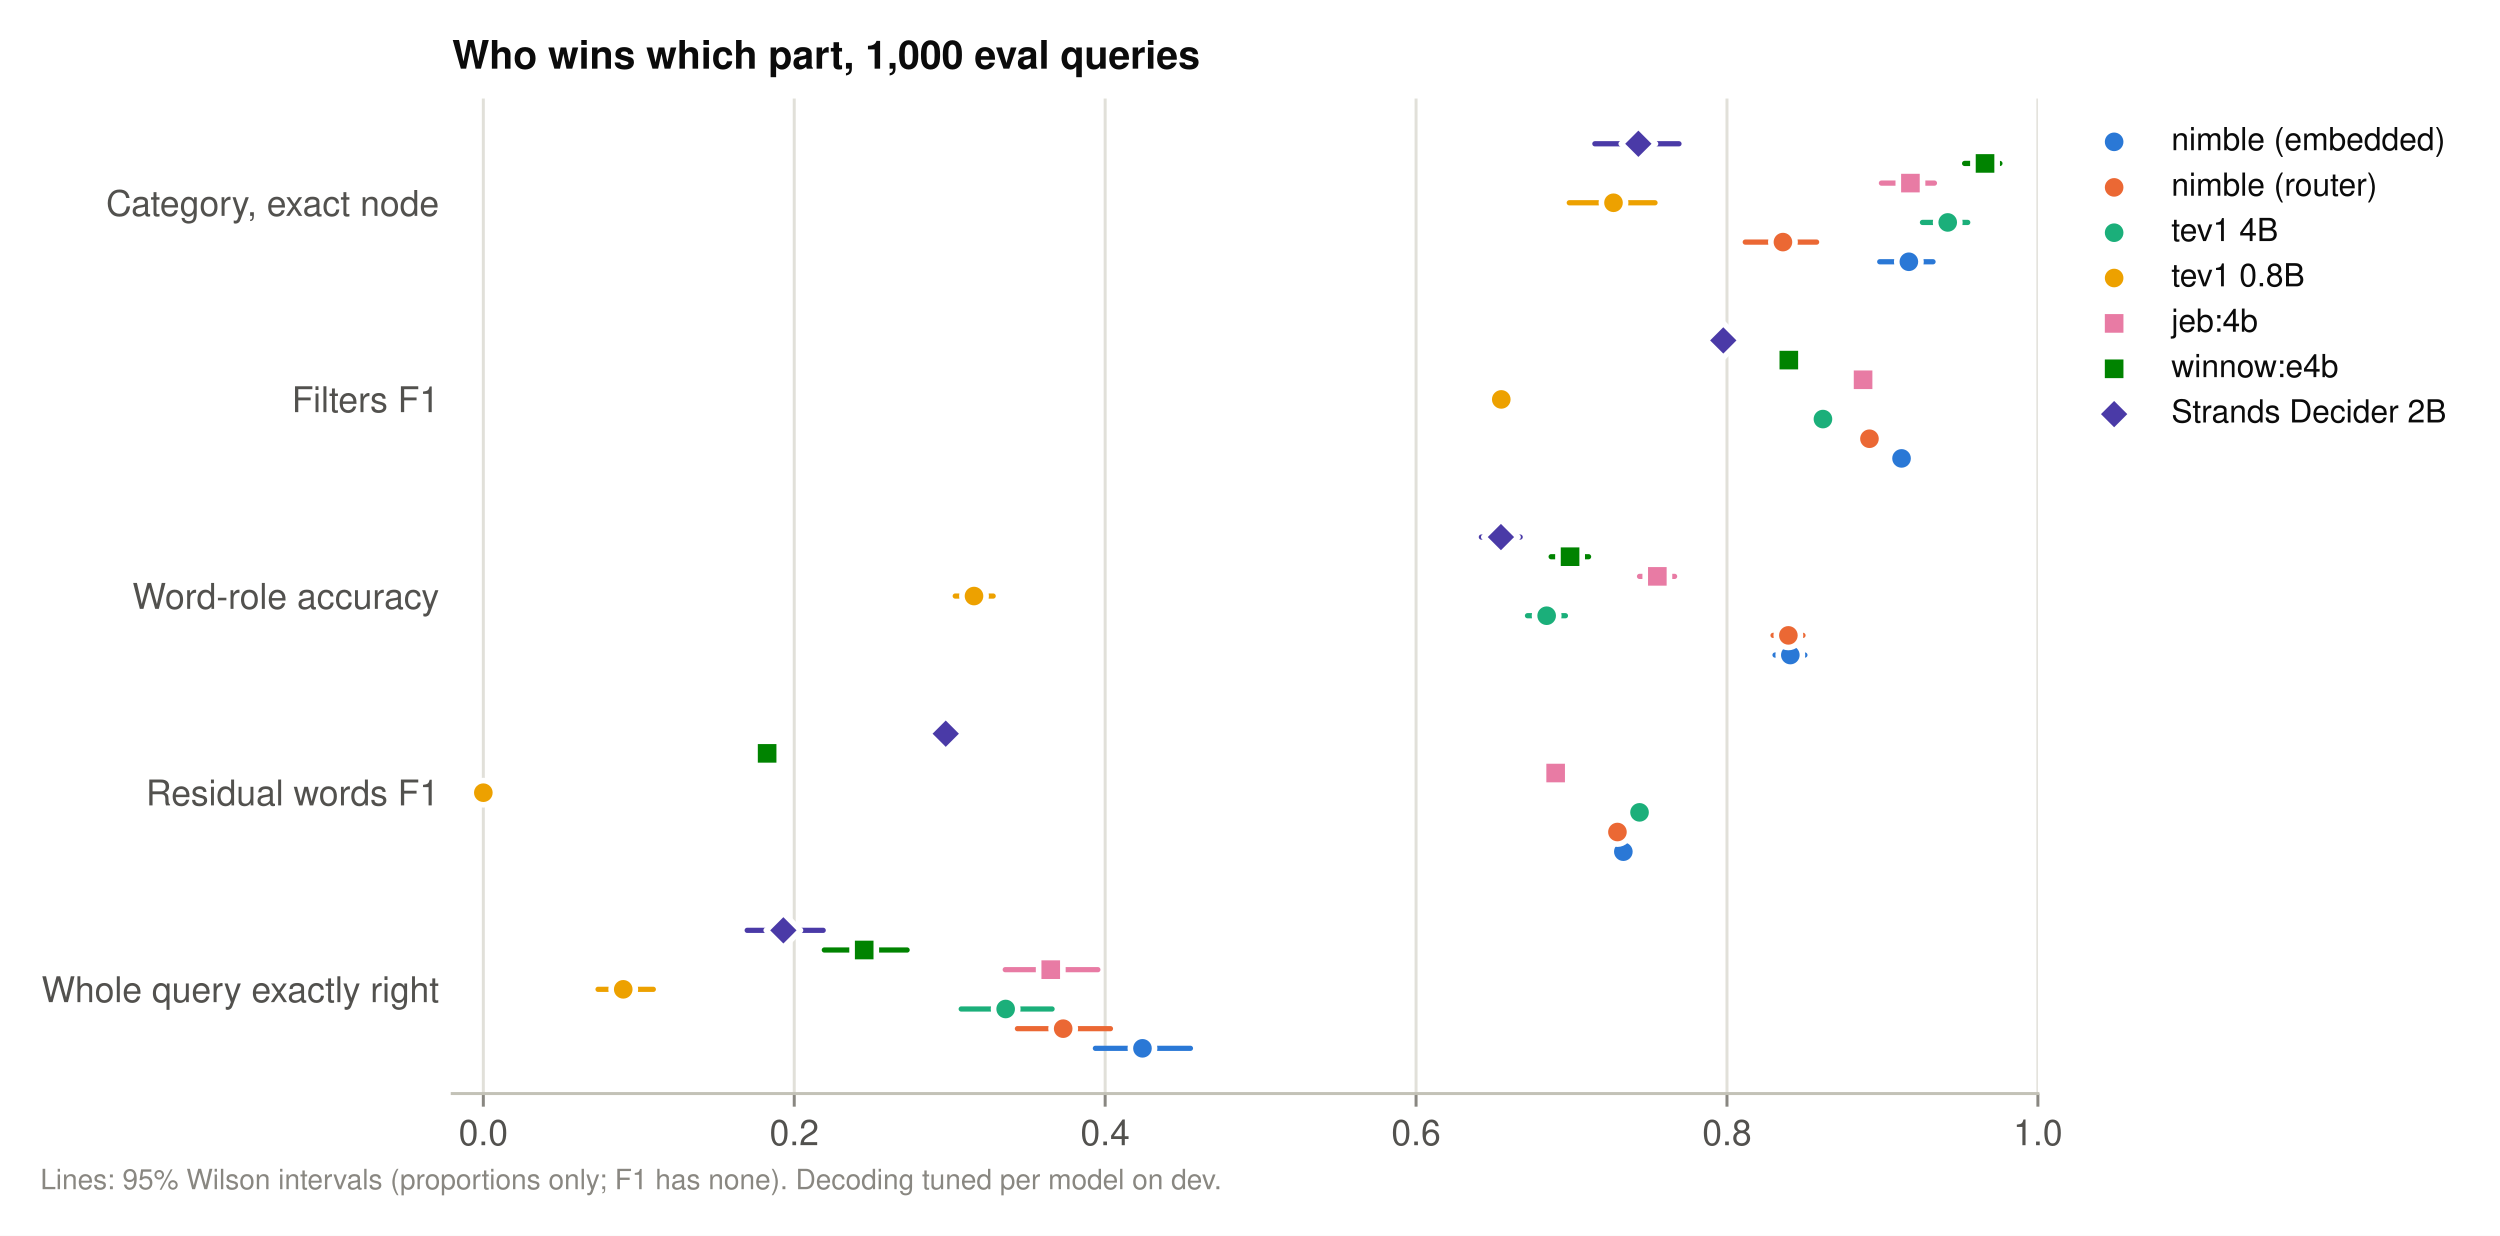
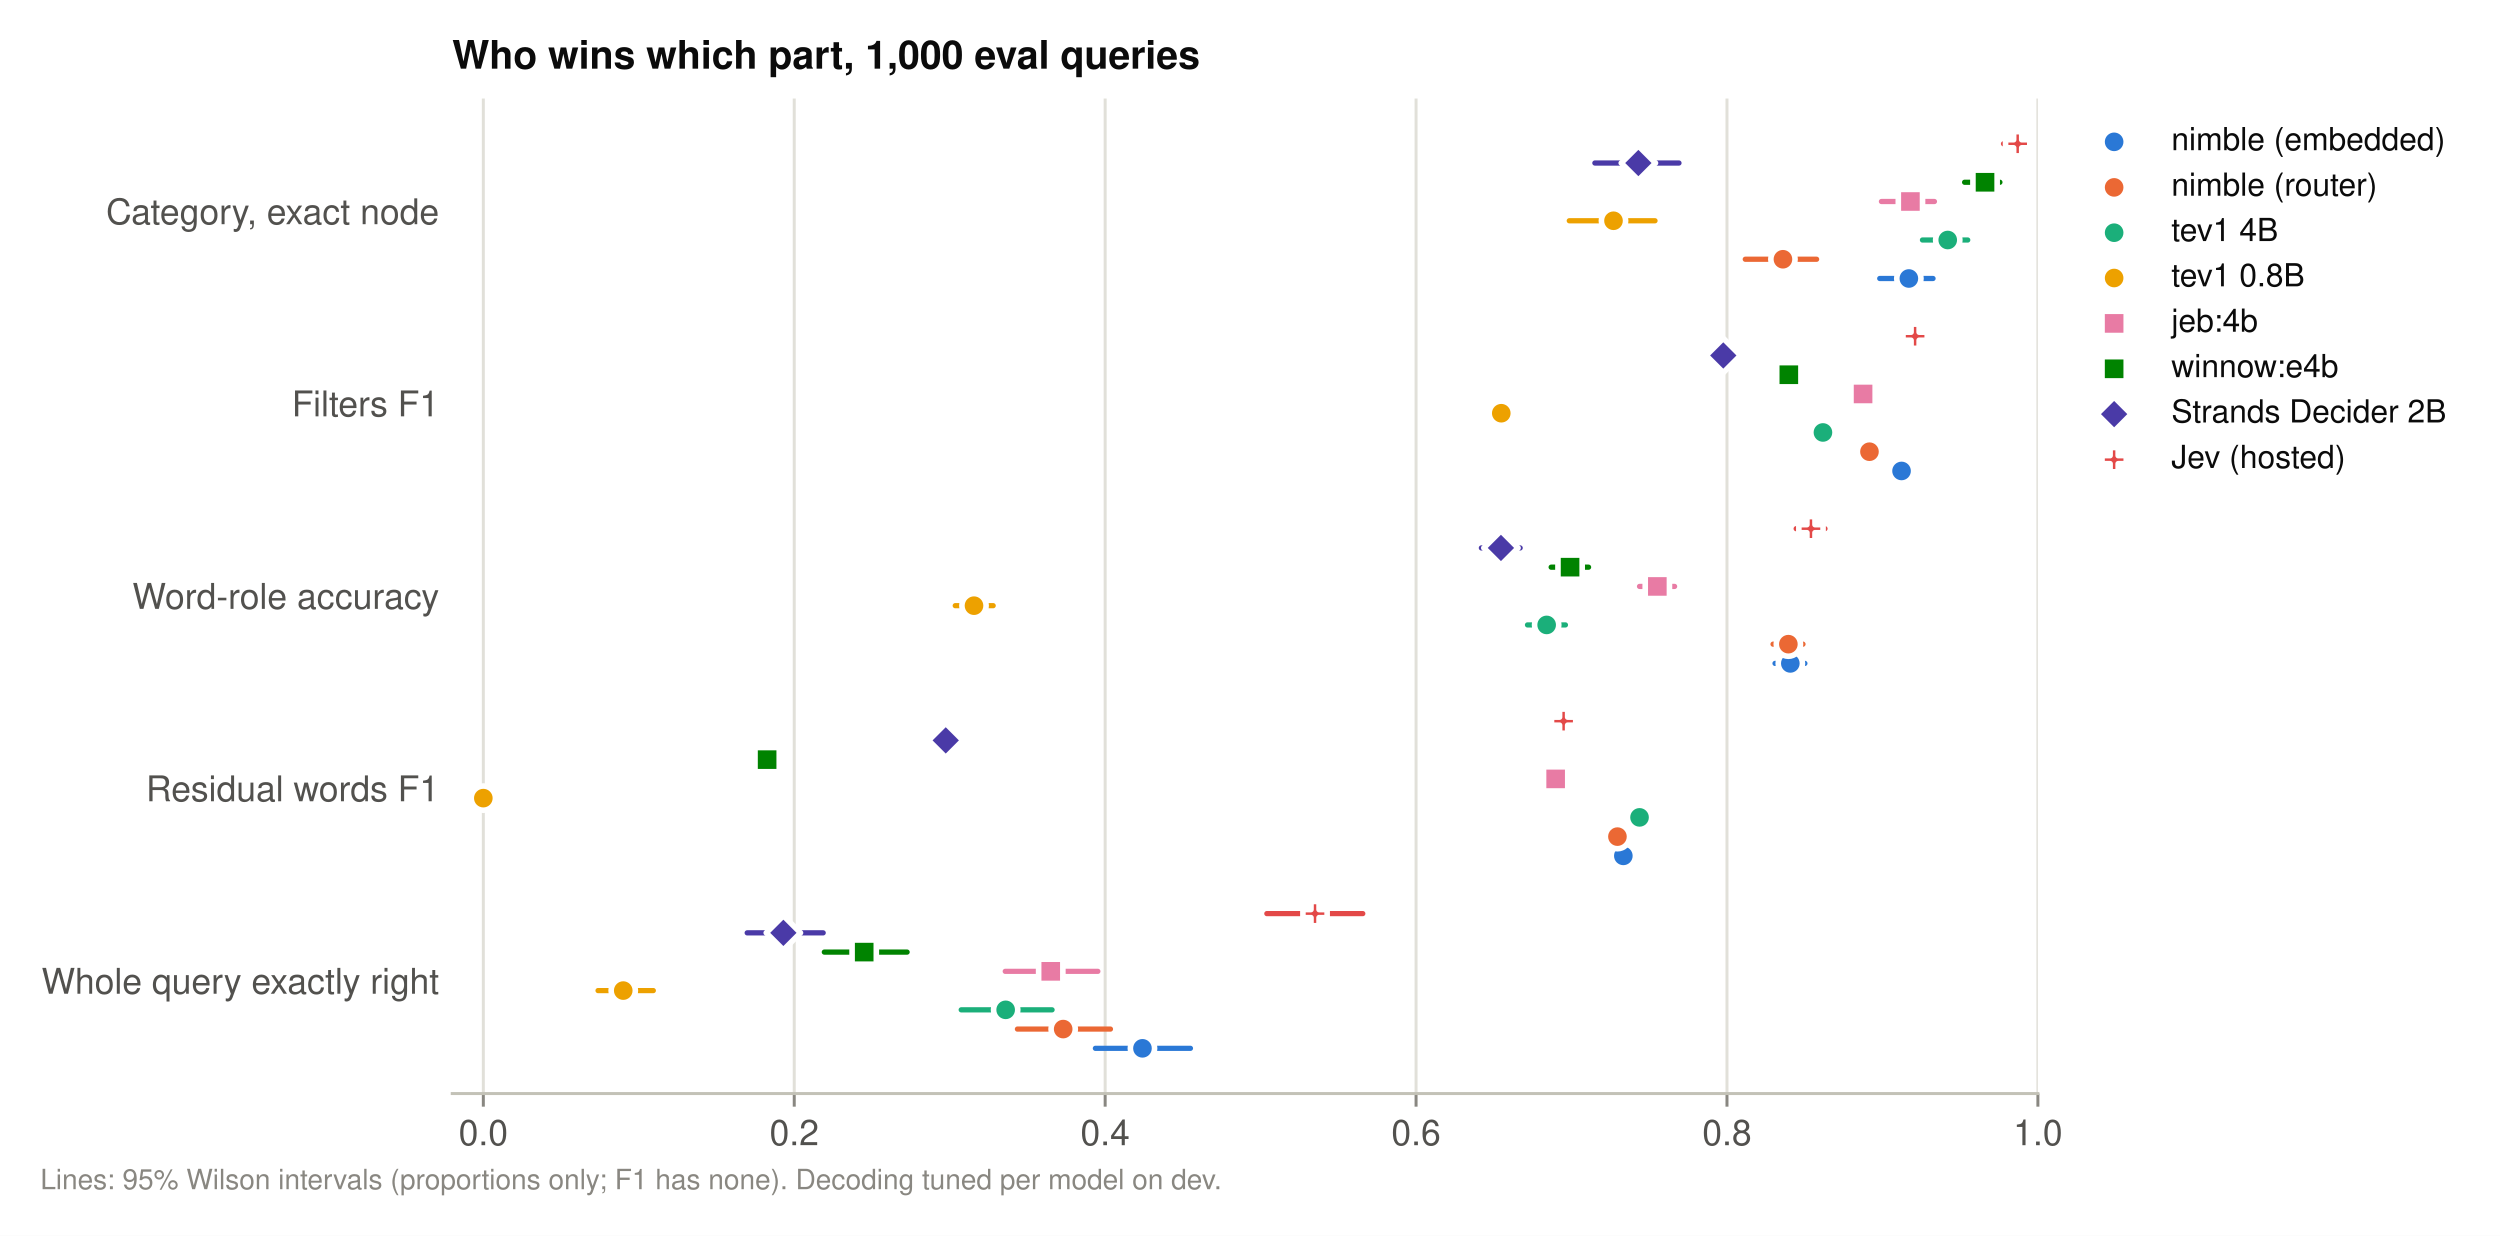
<svg xmlns="http://www.w3.org/2000/svg" xmlns:xlink="http://www.w3.org/1999/xlink" width="668.621pt" height="330.511pt" viewBox="0 0 668.621 330.511" version="1.1">
  <defs>
    <style type="text/css">*{stroke-linejoin: round; stroke-linecap: butt}</style>
  </defs>
  <g id="figure_1">
    <g id="patch_1">
      <path d="M 0 330.511  L 668.621 330.511  L 668.621 0  L 0 0  z " style="fill: #ffffff" />
    </g>
    <g id="axes_1">
      <g id="patch_2">
        <path d="M 120.951 292.469  L 545.031 292.469  L 545.031 26.357  L 120.951 26.357  z " style="fill: #ffffff" />
      </g>
      <g id="matplotlib.axis_1">
        <g id="xtick_1">
          <g id="line2d_1">
            <path d="M 129.266 292.469  L 129.266 26.357  " clip-path="url(#p9d4f85e4ab)" style="fill: none; stroke: #e1e0d9; stroke-width: 0.8; stroke-linecap: square" />
          </g>
          <g id="line2d_2">
            <defs>
              <path id="mfe48f117c4" d="M 0 0  L 0 3.5  " style="stroke: #898781; stroke-width: 0.8" />
            </defs>
            <g>
              <use xlink:href="#mfe48f117c4" x="129.266" y="292.469" style="fill: #898781; stroke: #898781; stroke-width: 0.8" />
            </g>
          </g>
          <g id="text_1">
            <text style="fill: #52514e; font: 9.5px 'Helvetica', 'Arial', 'DejaVu Sans', 'Bitstream Vera Sans', 'Computer Modern Sans Serif', 'Lucida Grande', 'Verdana', 'Geneva', 'Lucid', 'Avant Garde', sans-serif; text-anchor: middle" x="129.266" y="306.283" transform="rotate(-0 129.2662 306.2835)">0.0</text>
          </g>
        </g>
        <g id="xtick_2">
          <g id="line2d_3">
            <path d="M 212.419 292.469  L 212.419 26.357  " clip-path="url(#p9d4f85e4ab)" style="fill: none; stroke: #e1e0d9; stroke-width: 0.8; stroke-linecap: square" />
          </g>
          <g id="line2d_4">
            <g>
              <use xlink:href="#mfe48f117c4" x="212.419" y="292.469" style="fill: #898781; stroke: #898781; stroke-width: 0.8" />
            </g>
          </g>
          <g id="text_2">
            <text style="fill: #52514e; font: 9.5px 'Helvetica', 'Arial', 'DejaVu Sans', 'Bitstream Vera Sans', 'Computer Modern Sans Serif', 'Lucida Grande', 'Verdana', 'Geneva', 'Lucid', 'Avant Garde', sans-serif; text-anchor: middle" x="212.419" y="306.283" transform="rotate(-0 212.4191 306.2835)">0.2</text>
          </g>
        </g>
        <g id="xtick_3">
          <g id="line2d_5">
            <path d="M 295.572 292.469  L 295.572 26.357  " clip-path="url(#p9d4f85e4ab)" style="fill: none; stroke: #e1e0d9; stroke-width: 0.8; stroke-linecap: square" />
          </g>
          <g id="line2d_6">
            <g>
              <use xlink:href="#mfe48f117c4" x="295.572" y="292.469" style="fill: #898781; stroke: #898781; stroke-width: 0.8" />
            </g>
          </g>
          <g id="text_3">
            <text style="fill: #52514e; font: 9.5px 'Helvetica', 'Arial', 'DejaVu Sans', 'Bitstream Vera Sans', 'Computer Modern Sans Serif', 'Lucida Grande', 'Verdana', 'Geneva', 'Lucid', 'Avant Garde', sans-serif; text-anchor: middle" x="295.572" y="306.283" transform="rotate(-0 295.572 306.2835)">0.4</text>
          </g>
        </g>
        <g id="xtick_4">
          <g id="line2d_7">
            <path d="M 378.725 292.469  L 378.725 26.357  " clip-path="url(#p9d4f85e4ab)" style="fill: none; stroke: #e1e0d9; stroke-width: 0.8; stroke-linecap: square" />
          </g>
          <g id="line2d_8">
            <g>
              <use xlink:href="#mfe48f117c4" x="378.725" y="292.469" style="fill: #898781; stroke: #898781; stroke-width: 0.8" />
            </g>
          </g>
          <g id="text_4">
            <text style="fill: #52514e; font: 9.5px 'Helvetica', 'Arial', 'DejaVu Sans', 'Bitstream Vera Sans', 'Computer Modern Sans Serif', 'Lucida Grande', 'Verdana', 'Geneva', 'Lucid', 'Avant Garde', sans-serif; text-anchor: middle" x="378.725" y="306.283" transform="rotate(-0 378.725 306.2835)">0.6</text>
          </g>
        </g>
        <g id="xtick_5">
          <g id="line2d_9">
            <path d="M 461.878 292.469  L 461.878 26.357  " clip-path="url(#p9d4f85e4ab)" style="fill: none; stroke: #e1e0d9; stroke-width: 0.8; stroke-linecap: square" />
          </g>
          <g id="line2d_10">
            <g>
              <use xlink:href="#mfe48f117c4" x="461.878" y="292.469" style="fill: #898781; stroke: #898781; stroke-width: 0.8" />
            </g>
          </g>
          <g id="text_5">
            <text style="fill: #52514e; font: 9.5px 'Helvetica', 'Arial', 'DejaVu Sans', 'Bitstream Vera Sans', 'Computer Modern Sans Serif', 'Lucida Grande', 'Verdana', 'Geneva', 'Lucid', 'Avant Garde', sans-serif; text-anchor: middle" x="461.878" y="306.283" transform="rotate(-0 461.8779 306.2835)">0.8</text>
          </g>
        </g>
        <g id="xtick_6">
          <g id="line2d_11">
            <path d="M 545.031 292.469  L 545.031 26.357  " clip-path="url(#p9d4f85e4ab)" style="fill: none; stroke: #e1e0d9; stroke-width: 0.8; stroke-linecap: square" />
          </g>
          <g id="line2d_12">
            <g>
              <use xlink:href="#mfe48f117c4" x="545.031" y="292.469" style="fill: #898781; stroke: #898781; stroke-width: 0.8" />
            </g>
          </g>
          <g id="text_6">
            <text style="fill: #52514e; font: 9.5px 'Helvetica', 'Arial', 'DejaVu Sans', 'Bitstream Vera Sans', 'Computer Modern Sans Serif', 'Lucida Grande', 'Verdana', 'Geneva', 'Lucid', 'Avant Garde', sans-serif; text-anchor: middle" x="545.031" y="306.283" transform="rotate(-0 545.0309 306.2835)">1.0</text>
          </g>
        </g>
      </g>
      <g id="matplotlib.axis_2">
        <g id="ytick_1">
          <g id="line2d_13" />
          <g id="text_7">
-             <text style="fill: #52514e; font: 9.5px 'Helvetica', 'Arial', 'DejaVu Sans', 'Bitstream Vera Sans', 'Computer Modern Sans Serif', 'Lucida Grande', 'Verdana', 'Geneva', 'Lucid', 'Avant Garde', sans-serif; text-anchor: end" x="117.451" y="268.014" transform="rotate(-0 117.4509 268.0138)">Whole query exactly right</text>
+             <text style="fill: #52514e; font: 9.5px 'Helvetica', 'Arial', 'DejaVu Sans', 'Bitstream Vera Sans', 'Computer Modern Sans Serif', 'Lucida Grande', 'Verdana', 'Geneva', 'Lucid', 'Avant Garde', sans-serif; text-anchor: end" x="117.451" y="265.776" transform="rotate(-0 117.4509 265.7759)">Whole query exactly right</text>
          </g>
        </g>
        <g id="ytick_2">
          <g id="line2d_14" />
          <g id="text_8">
-             <text style="fill: #52514e; font: 9.5px 'Helvetica', 'Arial', 'DejaVu Sans', 'Bitstream Vera Sans', 'Computer Modern Sans Serif', 'Lucida Grande', 'Verdana', 'Geneva', 'Lucid', 'Avant Garde', sans-serif; text-anchor: end" x="117.451" y="215.411" transform="rotate(-0 117.4509 215.4114)">Residual words F1</text>
+             <text style="fill: #52514e; font: 9.5px 'Helvetica', 'Arial', 'DejaVu Sans', 'Bitstream Vera Sans', 'Computer Modern Sans Serif', 'Lucida Grande', 'Verdana', 'Geneva', 'Lucid', 'Avant Garde', sans-serif; text-anchor: end" x="117.451" y="214.292" transform="rotate(-0 117.4509 214.2924)">Residual words F1</text>
          </g>
        </g>
        <g id="ytick_3">
          <g id="line2d_15" />
          <g id="text_9">
            <text style="fill: #52514e; font: 9.5px 'Helvetica', 'Arial', 'DejaVu Sans', 'Bitstream Vera Sans', 'Computer Modern Sans Serif', 'Lucida Grande', 'Verdana', 'Geneva', 'Lucid', 'Avant Garde', sans-serif; text-anchor: end" x="117.451" y="162.831" transform="rotate(-0 117.4509 162.8312)">Word-role accuracy</text>
          </g>
        </g>
        <g id="ytick_4">
          <g id="line2d_16" />
          <g id="text_10">
-             <text style="fill: #52514e; font: 9.5px 'Helvetica', 'Arial', 'DejaVu Sans', 'Bitstream Vera Sans', 'Computer Modern Sans Serif', 'Lucida Grande', 'Verdana', 'Geneva', 'Lucid', 'Avant Garde', sans-serif; text-anchor: end" x="117.451" y="110.229" transform="rotate(-0 117.4509 110.2288)">Filters F1</text>
+             <text style="fill: #52514e; font: 9.5px 'Helvetica', 'Arial', 'DejaVu Sans', 'Bitstream Vera Sans', 'Computer Modern Sans Serif', 'Lucida Grande', 'Verdana', 'Geneva', 'Lucid', 'Avant Garde', sans-serif; text-anchor: end" x="117.451" y="111.348" transform="rotate(-0 117.4509 111.3478)">Filters F1</text>
          </g>
        </g>
        <g id="ytick_5">
          <g id="line2d_17" />
          <g id="text_11">
-             <text style="fill: #52514e; font: 9.5px 'Helvetica', 'Arial', 'DejaVu Sans', 'Bitstream Vera Sans', 'Computer Modern Sans Serif', 'Lucida Grande', 'Verdana', 'Geneva', 'Lucid', 'Avant Garde', sans-serif; text-anchor: end" x="117.451" y="57.73" transform="rotate(-0 117.4509 57.73027)">Category, exact node</text>
+             <text style="fill: #52514e; font: 9.5px 'Helvetica', 'Arial', 'DejaVu Sans', 'Bitstream Vera Sans', 'Computer Modern Sans Serif', 'Lucida Grande', 'Verdana', 'Geneva', 'Lucid', 'Avant Garde', sans-serif; text-anchor: end" x="117.451" y="59.968" transform="rotate(-0 117.4509 59.96819)">Category, exact node</text>
          </g>
        </g>
      </g>
      <g id="line2d_18">
-         <path d="M 502.732 70.008  L 516.986 70.008  " clip-path="url(#p9d4f85e4ab)" style="fill: none; stroke: #2a78d6; stroke-width: 1.4; stroke-linecap: round" />
+         <path d="M 502.732 74.483  L 516.986 74.483  " clip-path="url(#p9d4f85e4ab)" style="fill: none; stroke: #2a78d6; stroke-width: 1.4; stroke-linecap: round" />
      </g>
      <g id="line2d_19">
-         <path d="M 466.772 64.748  L 485.849 64.748  " clip-path="url(#p9d4f85e4ab)" style="fill: none; stroke: #eb6834; stroke-width: 1.4; stroke-linecap: round" />
+         <path d="M 466.772 69.336  L 485.849 69.336  " clip-path="url(#p9d4f85e4ab)" style="fill: none; stroke: #eb6834; stroke-width: 1.4; stroke-linecap: round" />
      </g>
      <g id="line2d_20">
-         <path d="M 514.16 59.489  L 526.266 59.489  " clip-path="url(#p9d4f85e4ab)" style="fill: none; stroke: #1baf7a; stroke-width: 1.4; stroke-linecap: round" />
+         <path d="M 514.16 64.189  L 526.266 64.189  " clip-path="url(#p9d4f85e4ab)" style="fill: none; stroke: #1baf7a; stroke-width: 1.4; stroke-linecap: round" />
      </g>
      <g id="line2d_21">
-         <path d="M 419.702 54.23  L 442.63 54.23  " clip-path="url(#p9d4f85e4ab)" style="fill: none; stroke: #eda100; stroke-width: 1.4; stroke-linecap: round" />
+         <path d="M 419.702 59.042  L 442.63 59.042  " clip-path="url(#p9d4f85e4ab)" style="fill: none; stroke: #eda100; stroke-width: 1.4; stroke-linecap: round" />
      </g>
      <g id="line2d_22">
-         <path d="M 503.185 48.971  L 517.361 48.971  " clip-path="url(#p9d4f85e4ab)" style="fill: none; stroke: #e87ba4; stroke-width: 1.4; stroke-linecap: round" />
+         <path d="M 503.185 53.894  L 517.361 53.894  " clip-path="url(#p9d4f85e4ab)" style="fill: none; stroke: #e87ba4; stroke-width: 1.4; stroke-linecap: round" />
      </g>
      <g id="line2d_23">
-         <path d="M 525.434 43.712  L 534.873 43.712  " clip-path="url(#p9d4f85e4ab)" style="fill: none; stroke: #008300; stroke-width: 1.4; stroke-linecap: round" />
+         <path d="M 525.434 48.747  L 534.873 48.747  " clip-path="url(#p9d4f85e4ab)" style="fill: none; stroke: #008300; stroke-width: 1.4; stroke-linecap: round" />
      </g>
      <g id="line2d_24">
-         <path d="M 426.547 38.453  L 449.038 38.453  " clip-path="url(#p9d4f85e4ab)" style="fill: none; stroke: #4a3aa7; stroke-width: 1.4; stroke-linecap: round" />
+         <path d="M 426.547 43.6  L 449.038 43.6  " clip-path="url(#p9d4f85e4ab)" style="fill: none; stroke: #4a3aa7; stroke-width: 1.4; stroke-linecap: round" />
      </g>
      <g id="line2d_25">
-         <path d="M 474.728 175.19  L 482.714 175.19  " clip-path="url(#p9d4f85e4ab)" style="fill: none; stroke: #2a78d6; stroke-width: 1.4; stroke-linecap: round" />
+         <path d="M 535.836 38.453  L 541.866 38.453  " clip-path="url(#p9d4f85e4ab)" style="fill: none; stroke: #e34948; stroke-width: 1.4; stroke-linecap: round" />
      </g>
      <g id="line2d_26">
-         <path d="M 474.194 169.931  L 482.205 169.931  " clip-path="url(#p9d4f85e4ab)" style="fill: none; stroke: #eb6834; stroke-width: 1.4; stroke-linecap: round" />
+         <path d="M 474.728 177.428  L 482.714 177.428  " clip-path="url(#p9d4f85e4ab)" style="fill: none; stroke: #2a78d6; stroke-width: 1.4; stroke-linecap: round" />
      </g>
      <g id="line2d_27">
-         <path d="M 408.526 164.672  L 418.67 164.672  " clip-path="url(#p9d4f85e4ab)" style="fill: none; stroke: #1baf7a; stroke-width: 1.4; stroke-linecap: round" />
+         <path d="M 474.194 172.281  L 482.205 172.281  " clip-path="url(#p9d4f85e4ab)" style="fill: none; stroke: #eb6834; stroke-width: 1.4; stroke-linecap: round" />
      </g>
      <g id="line2d_28">
-         <path d="M 255.48 159.413  L 265.621 159.413  " clip-path="url(#p9d4f85e4ab)" style="fill: none; stroke: #eda100; stroke-width: 1.4; stroke-linecap: round" />
+         <path d="M 408.526 167.134  L 418.67 167.134  " clip-path="url(#p9d4f85e4ab)" style="fill: none; stroke: #1baf7a; stroke-width: 1.4; stroke-linecap: round" />
      </g>
      <g id="line2d_29">
-         <path d="M 438.488 154.154  L 447.87 154.154  " clip-path="url(#p9d4f85e4ab)" style="fill: none; stroke: #e87ba4; stroke-width: 1.4; stroke-linecap: round" />
+         <path d="M 255.48 161.986  L 265.621 161.986  " clip-path="url(#p9d4f85e4ab)" style="fill: none; stroke: #eda100; stroke-width: 1.4; stroke-linecap: round" />
      </g>
      <g id="line2d_30">
-         <path d="M 414.853 148.894  L 424.861 148.894  " clip-path="url(#p9d4f85e4ab)" style="fill: none; stroke: #008300; stroke-width: 1.4; stroke-linecap: round" />
+         <path d="M 438.488 156.839  L 447.87 156.839  " clip-path="url(#p9d4f85e4ab)" style="fill: none; stroke: #e87ba4; stroke-width: 1.4; stroke-linecap: round" />
      </g>
      <g id="line2d_31">
-         <path d="M 396.19 143.635  L 406.565 143.635  " clip-path="url(#p9d4f85e4ab)" style="fill: none; stroke: #4a3aa7; stroke-width: 1.4; stroke-linecap: round" />
+         <path d="M 414.853 151.692  L 424.861 151.692  " clip-path="url(#p9d4f85e4ab)" style="fill: none; stroke: #008300; stroke-width: 1.4; stroke-linecap: round" />
      </g>
      <g id="line2d_32">
+         <path d="M 396.19 146.545  L 406.565 146.545  " clip-path="url(#p9d4f85e4ab)" style="fill: none; stroke: #4a3aa7; stroke-width: 1.4; stroke-linecap: round" />
+       </g>
+       <g id="line2d_33">
+         <path d="M 480.382 141.397  L 488.088 141.397  " clip-path="url(#p9d4f85e4ab)" style="fill: none; stroke: #e34948; stroke-width: 1.4; stroke-linecap: round" />
+       </g>
+       <g id="line2d_34">
        <path d="M 292.96 280.373  L 318.382 280.373  " clip-path="url(#p9d4f85e4ab)" style="fill: none; stroke: #2a78d6; stroke-width: 1.4; stroke-linecap: round" />
      </g>
-       <g id="line2d_33">
-         <path d="M 272.109 275.114  L 296.988 275.114  " clip-path="url(#p9d4f85e4ab)" style="fill: none; stroke: #eb6834; stroke-width: 1.4; stroke-linecap: round" />
-       </g>
-       <g id="line2d_34">
-         <path d="M 257.073 269.854  L 281.375 269.854  " clip-path="url(#p9d4f85e4ab)" style="fill: none; stroke: #1baf7a; stroke-width: 1.4; stroke-linecap: round" />
-       </g>
      <g id="line2d_35">
-         <path d="M 159.948 264.595  L 174.727 264.595  " clip-path="url(#p9d4f85e4ab)" style="fill: none; stroke: #eda100; stroke-width: 1.4; stroke-linecap: round" />
+         <path d="M 272.109 275.225  L 296.988 275.225  " clip-path="url(#p9d4f85e4ab)" style="fill: none; stroke: #eb6834; stroke-width: 1.4; stroke-linecap: round" />
      </g>
      <g id="line2d_36">
-         <path d="M 268.851 259.336  L 293.619 259.336  " clip-path="url(#p9d4f85e4ab)" style="fill: none; stroke: #e87ba4; stroke-width: 1.4; stroke-linecap: round" />
+         <path d="M 257.073 270.078  L 281.375 270.078  " clip-path="url(#p9d4f85e4ab)" style="fill: none; stroke: #1baf7a; stroke-width: 1.4; stroke-linecap: round" />
      </g>
      <g id="line2d_37">
-         <path d="M 220.465 254.077  L 242.604 254.077  " clip-path="url(#p9d4f85e4ab)" style="fill: none; stroke: #008300; stroke-width: 1.4; stroke-linecap: round" />
+         <path d="M 159.948 264.931  L 174.727 264.931  " clip-path="url(#p9d4f85e4ab)" style="fill: none; stroke: #eda100; stroke-width: 1.4; stroke-linecap: round" />
      </g>
      <g id="line2d_38">
-         <path d="M 199.835 248.818  L 220.159 248.818  " clip-path="url(#p9d4f85e4ab)" style="fill: none; stroke: #4a3aa7; stroke-width: 1.4; stroke-linecap: round" />
+         <path d="M 268.851 259.784  L 293.619 259.784  " clip-path="url(#p9d4f85e4ab)" style="fill: none; stroke: #e87ba4; stroke-width: 1.4; stroke-linecap: round" />
+       </g>
+       <g id="line2d_39">
+         <path d="M 220.465 254.637  L 242.604 254.637  " clip-path="url(#p9d4f85e4ab)" style="fill: none; stroke: #008300; stroke-width: 1.4; stroke-linecap: round" />
+       </g>
+       <g id="line2d_40">
+         <path d="M 199.835 249.489  L 220.159 249.489  " clip-path="url(#p9d4f85e4ab)" style="fill: none; stroke: #4a3aa7; stroke-width: 1.4; stroke-linecap: round" />
+       </g>
+       <g id="line2d_41">
+         <path d="M 338.816 244.342  L 364.473 244.342  " clip-path="url(#p9d4f85e4ab)" style="fill: none; stroke: #e34948; stroke-width: 1.4; stroke-linecap: round" />
      </g>
      <g id="patch_3">
        <path d="M 120.951 292.469  L 545.031 292.469  " style="fill: none; stroke: #c3c2b7; stroke-width: 0.8; stroke-linejoin: miter; stroke-linecap: square" />
      </g>
      <g id="PathCollection_1">
        <defs>
          <path id="mcdc33312e9" d="M 0 3.24  C 0.859 3.24 1.684 2.899 2.291 2.291  C 2.899 1.684 3.24 0.859 3.24 0  C 3.24 -0.859 2.899 -1.684 2.291 -2.291  C 1.684 -2.899 0.859 -3.24 0 -3.24  C -0.859 -3.24 -1.684 -2.899 -2.291 -2.291  C -2.899 -1.684 -3.24 -0.859 -3.24 0  C -3.24 0.859 -2.899 1.684 -2.291 2.291  C -1.684 2.899 -0.859 3.24 0 3.24  z " style="stroke: #ffffff; stroke-width: 1.5" />
        </defs>
        <g clip-path="url(#p9d4f85e4ab)">
-           <use xlink:href="#mcdc33312e9" x="510.522" y="70.008" style="fill: #2a78d6; stroke: #ffffff; stroke-width: 1.5" />
+           <use xlink:href="#mcdc33312e9" x="510.522" y="74.483" style="fill: #2a78d6; stroke: #ffffff; stroke-width: 1.5" />
        </g>
      </g>
      <g id="PathCollection_2">
        <defs>
          <path id="md26daebdae" d="M 0 3.24  C 0.859 3.24 1.684 2.899 2.291 2.291  C 2.899 1.684 3.24 0.859 3.24 0  C 3.24 -0.859 2.899 -1.684 2.291 -2.291  C 1.684 -2.899 0.859 -3.24 0 -3.24  C -0.859 -3.24 -1.684 -2.899 -2.291 -2.291  C -2.899 -1.684 -3.24 -0.859 -3.24 0  C -3.24 0.859 -2.899 1.684 -2.291 2.291  C -1.684 2.899 -0.859 3.24 0 3.24  z " style="stroke: #ffffff; stroke-width: 1.5" />
        </defs>
        <g clip-path="url(#p9d4f85e4ab)">
-           <use xlink:href="#md26daebdae" x="476.845" y="64.748" style="fill: #eb6834; stroke: #ffffff; stroke-width: 1.5" />
+           <use xlink:href="#md26daebdae" x="476.845" y="69.336" style="fill: #eb6834; stroke: #ffffff; stroke-width: 1.5" />
        </g>
      </g>
      <g id="PathCollection_3">
        <defs>
          <path id="m652ddb4f99" d="M 0 3.24  C 0.859 3.24 1.684 2.899 2.291 2.291  C 2.899 1.684 3.24 0.859 3.24 0  C 3.24 -0.859 2.899 -1.684 2.291 -2.291  C 1.684 -2.899 0.859 -3.24 0 -3.24  C -0.859 -3.24 -1.684 -2.899 -2.291 -2.291  C -2.899 -1.684 -3.24 -0.859 -3.24 0  C -3.24 0.859 -2.899 1.684 -2.291 2.291  C -1.684 2.899 -0.859 3.24 0 3.24  z " style="stroke: #ffffff; stroke-width: 1.5" />
        </defs>
        <g clip-path="url(#p9d4f85e4ab)">
-           <use xlink:href="#m652ddb4f99" x="520.917" y="59.489" style="fill: #1baf7a; stroke: #ffffff; stroke-width: 1.5" />
+           <use xlink:href="#m652ddb4f99" x="520.917" y="64.189" style="fill: #1baf7a; stroke: #ffffff; stroke-width: 1.5" />
        </g>
      </g>
      <g id="PathCollection_4">
        <defs>
          <path id="m3fefd002b4" d="M 0 3.24  C 0.859 3.24 1.684 2.899 2.291 2.291  C 2.899 1.684 3.24 0.859 3.24 0  C 3.24 -0.859 2.899 -1.684 2.291 -2.291  C 1.684 -2.899 0.859 -3.24 0 -3.24  C -0.859 -3.24 -1.684 -2.899 -2.291 -2.291  C -2.899 -1.684 -3.24 -0.859 -3.24 0  C -3.24 0.859 -2.899 1.684 -2.291 2.291  C -1.684 2.899 -0.859 3.24 0 3.24  z " style="stroke: #ffffff; stroke-width: 1.5" />
        </defs>
        <g clip-path="url(#p9d4f85e4ab)">
-           <use xlink:href="#m3fefd002b4" x="431.527" y="54.23" style="fill: #eda100; stroke: #ffffff; stroke-width: 1.5" />
+           <use xlink:href="#m3fefd002b4" x="431.527" y="59.042" style="fill: #eda100; stroke: #ffffff; stroke-width: 1.5" />
        </g>
      </g>
      <g id="PathCollection_5">
        <defs>
          <path id="mcd93bef1c7" d="M -3.24 3.24  L 3.24 3.24  L 3.24 -3.24  L -3.24 -3.24  z " style="stroke: #ffffff; stroke-width: 1.5" />
        </defs>
        <g clip-path="url(#p9d4f85e4ab)">
-           <use xlink:href="#mcd93bef1c7" x="510.938" y="48.971" style="fill: #e87ba4; stroke: #ffffff; stroke-width: 1.5" />
+           <use xlink:href="#mcd93bef1c7" x="510.938" y="53.894" style="fill: #e87ba4; stroke: #ffffff; stroke-width: 1.5" />
        </g>
      </g>
      <g id="PathCollection_6">
        <defs>
          <path id="m24af215005" d="M -3.24 3.24  L 3.24 3.24  L 3.24 -3.24  L -3.24 -3.24  z " style="stroke: #ffffff; stroke-width: 1.5" />
        </defs>
        <g clip-path="url(#p9d4f85e4ab)">
-           <use xlink:href="#m24af215005" x="530.895" y="43.712" style="fill: #008300; stroke: #ffffff; stroke-width: 1.5" />
+           <use xlink:href="#m24af215005" x="530.895" y="48.747" style="fill: #008300; stroke: #ffffff; stroke-width: 1.5" />
        </g>
      </g>
      <g id="PathCollection_7">
        <defs>
          <path id="m9641b2a88e" d="M -0 4.583  L 4.583 0  L 0 -4.583  L -4.583 -0  z " style="stroke: #ffffff; stroke-width: 1.5" />
        </defs>
        <g clip-path="url(#p9d4f85e4ab)">
-           <use xlink:href="#m9641b2a88e" x="438.179" y="38.453" style="fill: #4a3aa7; stroke: #ffffff; stroke-width: 1.5" />
+           <use xlink:href="#m9641b2a88e" x="438.179" y="43.6" style="fill: #4a3aa7; stroke: #ffffff; stroke-width: 1.5" />
        </g>
      </g>
      <g id="PathCollection_8">
-         <g clip-path="url(#p9d4f85e4ab)">
-           <use xlink:href="#mcdc33312e9" x="508.565" y="122.599" style="fill: #2a78d6; stroke: #ffffff; stroke-width: 1.5" />
+         <defs>
+           <path id="m1c0270e861" d="M -1.08 3.24  L 1.08 3.24  L 1.08 1.08  L 3.24 1.08  L 3.24 -1.08  L 1.08 -1.08  L 1.08 -3.24  L -1.08 -3.24  L -1.08 -1.08  L -3.24 -1.08  L -3.24 1.08  L -1.08 1.08  z " style="stroke: #ffffff; stroke-width: 1.5" />
+         </defs>
+         <g clip-path="url(#p9d4f85e4ab)">
+           <use xlink:href="#m1c0270e861" x="539.626" y="38.453" style="fill: #e34948; stroke: #ffffff; stroke-width: 1.5" />
        </g>
      </g>
      <g id="PathCollection_9">
        <g clip-path="url(#p9d4f85e4ab)">
-           <use xlink:href="#md26daebdae" x="499.985" y="117.34" style="fill: #eb6834; stroke: #ffffff; stroke-width: 1.5" />
+           <use xlink:href="#mcdc33312e9" x="508.565" y="125.956" style="fill: #2a78d6; stroke: #ffffff; stroke-width: 1.5" />
        </g>
      </g>
      <g id="PathCollection_10">
        <g clip-path="url(#p9d4f85e4ab)">
-           <use xlink:href="#m652ddb4f99" x="487.543" y="112.081" style="fill: #1baf7a; stroke: #ffffff; stroke-width: 1.5" />
+           <use xlink:href="#md26daebdae" x="499.985" y="120.808" style="fill: #eb6834; stroke: #ffffff; stroke-width: 1.5" />
        </g>
      </g>
      <g id="PathCollection_11">
        <g clip-path="url(#p9d4f85e4ab)">
-           <use xlink:href="#m3fefd002b4" x="401.515" y="106.821" style="fill: #eda100; stroke: #ffffff; stroke-width: 1.5" />
+           <use xlink:href="#m652ddb4f99" x="487.543" y="115.661" style="fill: #1baf7a; stroke: #ffffff; stroke-width: 1.5" />
        </g>
      </g>
      <g id="PathCollection_12">
        <g clip-path="url(#p9d4f85e4ab)">
-           <use xlink:href="#mcd93bef1c7" x="498.276" y="101.562" style="fill: #e87ba4; stroke: #ffffff; stroke-width: 1.5" />
+           <use xlink:href="#m3fefd002b4" x="401.515" y="110.514" style="fill: #eda100; stroke: #ffffff; stroke-width: 1.5" />
        </g>
      </g>
      <g id="PathCollection_13">
        <g clip-path="url(#p9d4f85e4ab)">
-           <use xlink:href="#m24af215005" x="478.418" y="96.303" style="fill: #008300; stroke: #ffffff; stroke-width: 1.5" />
+           <use xlink:href="#mcd93bef1c7" x="498.276" y="105.367" style="fill: #e87ba4; stroke: #ffffff; stroke-width: 1.5" />
        </g>
      </g>
      <g id="PathCollection_14">
        <g clip-path="url(#p9d4f85e4ab)">
-           <use xlink:href="#m9641b2a88e" x="460.89" y="91.044" style="fill: #4a3aa7; stroke: #ffffff; stroke-width: 1.5" />
+           <use xlink:href="#m24af215005" x="478.418" y="100.22" style="fill: #008300; stroke: #ffffff; stroke-width: 1.5" />
        </g>
      </g>
      <g id="PathCollection_15">
        <g clip-path="url(#p9d4f85e4ab)">
-           <use xlink:href="#mcdc33312e9" x="478.819" y="175.19" style="fill: #2a78d6; stroke: #ffffff; stroke-width: 1.5" />
+           <use xlink:href="#m9641b2a88e" x="460.89" y="95.072" style="fill: #4a3aa7; stroke: #ffffff; stroke-width: 1.5" />
        </g>
      </g>
      <g id="PathCollection_16">
        <g clip-path="url(#p9d4f85e4ab)">
-           <use xlink:href="#md26daebdae" x="478.297" y="169.931" style="fill: #eb6834; stroke: #ffffff; stroke-width: 1.5" />
+           <use xlink:href="#m1c0270e861" x="512.192" y="89.925" style="fill: #e34948; stroke: #ffffff; stroke-width: 1.5" />
        </g>
      </g>
      <g id="PathCollection_17">
        <g clip-path="url(#p9d4f85e4ab)">
-           <use xlink:href="#m652ddb4f99" x="413.65" y="164.672" style="fill: #1baf7a; stroke: #ffffff; stroke-width: 1.5" />
+           <use xlink:href="#mcdc33312e9" x="478.819" y="177.428" style="fill: #2a78d6; stroke: #ffffff; stroke-width: 1.5" />
        </g>
      </g>
      <g id="PathCollection_18">
        <g clip-path="url(#p9d4f85e4ab)">
-           <use xlink:href="#m3fefd002b4" x="260.497" y="159.413" style="fill: #eda100; stroke: #ffffff; stroke-width: 1.5" />
+           <use xlink:href="#md26daebdae" x="478.297" y="172.281" style="fill: #eb6834; stroke: #ffffff; stroke-width: 1.5" />
        </g>
      </g>
      <g id="PathCollection_19">
        <g clip-path="url(#p9d4f85e4ab)">
-           <use xlink:href="#mcd93bef1c7" x="443.252" y="154.154" style="fill: #e87ba4; stroke: #ffffff; stroke-width: 1.5" />
+           <use xlink:href="#m652ddb4f99" x="413.65" y="167.134" style="fill: #1baf7a; stroke: #ffffff; stroke-width: 1.5" />
        </g>
      </g>
      <g id="PathCollection_20">
        <g clip-path="url(#p9d4f85e4ab)">
-           <use xlink:href="#m24af215005" x="419.914" y="148.894" style="fill: #008300; stroke: #ffffff; stroke-width: 1.5" />
+           <use xlink:href="#m3fefd002b4" x="260.497" y="161.986" style="fill: #eda100; stroke: #ffffff; stroke-width: 1.5" />
        </g>
      </g>
      <g id="PathCollection_21">
        <g clip-path="url(#p9d4f85e4ab)">
-           <use xlink:href="#m9641b2a88e" x="401.422" y="143.635" style="fill: #4a3aa7; stroke: #ffffff; stroke-width: 1.5" />
+           <use xlink:href="#mcd93bef1c7" x="443.252" y="156.839" style="fill: #e87ba4; stroke: #ffffff; stroke-width: 1.5" />
        </g>
      </g>
      <g id="PathCollection_22">
        <g clip-path="url(#p9d4f85e4ab)">
-           <use xlink:href="#mcdc33312e9" x="434.16" y="227.781" style="fill: #2a78d6; stroke: #ffffff; stroke-width: 1.5" />
+           <use xlink:href="#m24af215005" x="419.914" y="151.692" style="fill: #008300; stroke: #ffffff; stroke-width: 1.5" />
        </g>
      </g>
      <g id="PathCollection_23">
        <g clip-path="url(#p9d4f85e4ab)">
-           <use xlink:href="#md26daebdae" x="432.581" y="222.522" style="fill: #eb6834; stroke: #ffffff; stroke-width: 1.5" />
+           <use xlink:href="#m9641b2a88e" x="401.422" y="146.545" style="fill: #4a3aa7; stroke: #ffffff; stroke-width: 1.5" />
        </g>
      </g>
      <g id="PathCollection_24">
        <g clip-path="url(#p9d4f85e4ab)">
-           <use xlink:href="#m652ddb4f99" x="438.491" y="217.263" style="fill: #1baf7a; stroke: #ffffff; stroke-width: 1.5" />
+           <use xlink:href="#m1c0270e861" x="484.336" y="141.397" style="fill: #e34948; stroke: #ffffff; stroke-width: 1.5" />
        </g>
      </g>
      <g id="PathCollection_25">
        <g clip-path="url(#p9d4f85e4ab)">
-           <use xlink:href="#m3fefd002b4" x="129.266" y="212.004" style="fill: #eda100; stroke: #ffffff; stroke-width: 1.5" />
+           <use xlink:href="#mcdc33312e9" x="434.16" y="228.9" style="fill: #2a78d6; stroke: #ffffff; stroke-width: 1.5" />
        </g>
      </g>
      <g id="PathCollection_26">
        <g clip-path="url(#p9d4f85e4ab)">
-           <use xlink:href="#mcd93bef1c7" x="416.055" y="206.745" style="fill: #e87ba4; stroke: #ffffff; stroke-width: 1.5" />
+           <use xlink:href="#md26daebdae" x="432.581" y="223.753" style="fill: #eb6834; stroke: #ffffff; stroke-width: 1.5" />
        </g>
      </g>
      <g id="PathCollection_27">
        <g clip-path="url(#p9d4f85e4ab)">
-           <use xlink:href="#m24af215005" x="205.166" y="201.486" style="fill: #008300; stroke: #ffffff; stroke-width: 1.5" />
+           <use xlink:href="#m652ddb4f99" x="438.491" y="218.606" style="fill: #1baf7a; stroke: #ffffff; stroke-width: 1.5" />
        </g>
      </g>
      <g id="PathCollection_28">
        <g clip-path="url(#p9d4f85e4ab)">
-           <use xlink:href="#m9641b2a88e" x="252.935" y="196.227" style="fill: #4a3aa7; stroke: #ffffff; stroke-width: 1.5" />
+           <use xlink:href="#m3fefd002b4" x="129.266" y="213.459" style="fill: #eda100; stroke: #ffffff; stroke-width: 1.5" />
        </g>
      </g>
      <g id="PathCollection_29">
        <g clip-path="url(#p9d4f85e4ab)">
+           <use xlink:href="#mcd93bef1c7" x="416.055" y="208.311" style="fill: #e87ba4; stroke: #ffffff; stroke-width: 1.5" />
+         </g>
+       </g>
+       <g id="PathCollection_30">
+         <g clip-path="url(#p9d4f85e4ab)">
+           <use xlink:href="#m24af215005" x="205.166" y="203.164" style="fill: #008300; stroke: #ffffff; stroke-width: 1.5" />
+         </g>
+       </g>
+       <g id="PathCollection_31">
+         <g clip-path="url(#p9d4f85e4ab)">
+           <use xlink:href="#m9641b2a88e" x="252.935" y="198.017" style="fill: #4a3aa7; stroke: #ffffff; stroke-width: 1.5" />
+         </g>
+       </g>
+       <g id="PathCollection_32">
+         <g clip-path="url(#p9d4f85e4ab)">
+           <use xlink:href="#m1c0270e861" x="418.187" y="192.87" style="fill: #e34948; stroke: #ffffff; stroke-width: 1.5" />
+         </g>
+       </g>
+       <g id="PathCollection_33">
+         <g clip-path="url(#p9d4f85e4ab)">
          <use xlink:href="#mcdc33312e9" x="305.55" y="280.373" style="fill: #2a78d6; stroke: #ffffff; stroke-width: 1.5" />
        </g>
      </g>
-       <g id="PathCollection_30">
-         <g clip-path="url(#p9d4f85e4ab)">
-           <use xlink:href="#md26daebdae" x="284.346" y="275.114" style="fill: #eb6834; stroke: #ffffff; stroke-width: 1.5" />
-         </g>
-       </g>
-       <g id="PathCollection_31">
-         <g clip-path="url(#p9d4f85e4ab)">
-           <use xlink:href="#m652ddb4f99" x="268.963" y="269.854" style="fill: #1baf7a; stroke: #ffffff; stroke-width: 1.5" />
-         </g>
-       </g>
-       <g id="PathCollection_32">
-         <g clip-path="url(#p9d4f85e4ab)">
-           <use xlink:href="#m3fefd002b4" x="166.685" y="264.595" style="fill: #eda100; stroke: #ffffff; stroke-width: 1.5" />
-         </g>
-       </g>
-       <g id="PathCollection_33">
-         <g clip-path="url(#p9d4f85e4ab)">
-           <use xlink:href="#mcd93bef1c7" x="281.02" y="259.336" style="fill: #e87ba4; stroke: #ffffff; stroke-width: 1.5" />
-         </g>
-       </g>
      <g id="PathCollection_34">
        <g clip-path="url(#p9d4f85e4ab)">
-           <use xlink:href="#m24af215005" x="231.129" y="254.077" style="fill: #008300; stroke: #ffffff; stroke-width: 1.5" />
+           <use xlink:href="#md26daebdae" x="284.346" y="275.225" style="fill: #eb6834; stroke: #ffffff; stroke-width: 1.5" />
        </g>
      </g>
      <g id="PathCollection_35">
        <g clip-path="url(#p9d4f85e4ab)">
-           <use xlink:href="#m9641b2a88e" x="209.509" y="248.818" style="fill: #4a3aa7; stroke: #ffffff; stroke-width: 1.5" />
+           <use xlink:href="#m652ddb4f99" x="268.963" y="270.078" style="fill: #1baf7a; stroke: #ffffff; stroke-width: 1.5" />
+         </g>
+       </g>
+       <g id="PathCollection_36">
+         <g clip-path="url(#p9d4f85e4ab)">
+           <use xlink:href="#m3fefd002b4" x="166.685" y="264.931" style="fill: #eda100; stroke: #ffffff; stroke-width: 1.5" />
+         </g>
+       </g>
+       <g id="PathCollection_37">
+         <g clip-path="url(#p9d4f85e4ab)">
+           <use xlink:href="#mcd93bef1c7" x="281.02" y="259.784" style="fill: #e87ba4; stroke: #ffffff; stroke-width: 1.5" />
+         </g>
+       </g>
+       <g id="PathCollection_38">
+         <g clip-path="url(#p9d4f85e4ab)">
+           <use xlink:href="#m24af215005" x="231.129" y="254.637" style="fill: #008300; stroke: #ffffff; stroke-width: 1.5" />
+         </g>
+       </g>
+       <g id="PathCollection_39">
+         <g clip-path="url(#p9d4f85e4ab)">
+           <use xlink:href="#m9641b2a88e" x="209.509" y="249.489" style="fill: #4a3aa7; stroke: #ffffff; stroke-width: 1.5" />
+         </g>
+       </g>
+       <g id="PathCollection_40">
+         <g clip-path="url(#p9d4f85e4ab)">
+           <use xlink:href="#m1c0270e861" x="351.7" y="244.342" style="fill: #e34948; stroke: #ffffff; stroke-width: 1.5" />
        </g>
      </g>
      <g id="text_12">
        <text style="fill: #0b0b0b; font: 700 10.5px 'Helvetica', 'Arial', 'DejaVu Sans', 'Bitstream Vera Sans', 'Computer Modern Sans Serif', 'Lucida Grande', 'Verdana', 'Geneva', 'Lucid', 'Avant Garde', sans-serif; text-anchor: start" x="120.951" y="18.357" transform="rotate(-0 120.9509 18.35672)">Who wins which part, 1,000 eval queries</text>
      </g>
      <g id="legend_1">
-         <g id="PathCollection_36">
+         <g id="PathCollection_41">
          <g>
            <use xlink:href="#mcdc33312e9" x="565.422" y="37.935" style="fill: #2a78d6; stroke: #ffffff; stroke-width: 1.5" />
          </g>
        </g>
        <g id="text_13">
          <text style="fill: #0b0b0b; font: 8.5px 'Helvetica', 'Arial', 'DejaVu Sans', 'Bitstream Vera Sans', 'Computer Modern Sans Serif', 'Lucida Grande', 'Verdana', 'Geneva', 'Lucid', 'Avant Garde', sans-serif; text-anchor: start" x="580.722" y="40.167" transform="rotate(-0 580.7217 40.16656)">nimble (embedded)</text>
        </g>
-         <g id="PathCollection_37">
+         <g id="PathCollection_42">
          <g>
            <use xlink:href="#md26daebdae" x="565.422" y="50.117" style="fill: #eb6834; stroke: #ffffff; stroke-width: 1.5" />
          </g>
        </g>
        <g id="text_14">
          <text style="fill: #0b0b0b; font: 8.5px 'Helvetica', 'Arial', 'DejaVu Sans', 'Bitstream Vera Sans', 'Computer Modern Sans Serif', 'Lucida Grande', 'Verdana', 'Geneva', 'Lucid', 'Avant Garde', sans-serif; text-anchor: start" x="580.722" y="52.348" transform="rotate(-0 580.7217 52.34813)">nimble (router)</text>
        </g>
-         <g id="PathCollection_38">
+         <g id="PathCollection_43">
          <g>
            <use xlink:href="#m652ddb4f99" x="565.422" y="62.236" style="fill: #1baf7a; stroke: #ffffff; stroke-width: 1.5" />
          </g>
        </g>
        <g id="text_15">
          <text style="fill: #0b0b0b; font: 8.5px 'Helvetica', 'Arial', 'DejaVu Sans', 'Bitstream Vera Sans', 'Computer Modern Sans Serif', 'Lucida Grande', 'Verdana', 'Geneva', 'Lucid', 'Avant Garde', sans-serif; text-anchor: start" x="580.722" y="64.467" transform="rotate(-0 580.7217 64.46727)">tev1 4B</text>
        </g>
-         <g id="PathCollection_39">
+         <g id="PathCollection_44">
          <g>
            <use xlink:href="#m3fefd002b4" x="565.422" y="74.355" style="fill: #eda100; stroke: #ffffff; stroke-width: 1.5" />
          </g>
        </g>
        <g id="text_16">
          <text style="fill: #0b0b0b; font: 8.5px 'Helvetica', 'Arial', 'DejaVu Sans', 'Bitstream Vera Sans', 'Computer Modern Sans Serif', 'Lucida Grande', 'Verdana', 'Geneva', 'Lucid', 'Avant Garde', sans-serif; text-anchor: start" x="580.722" y="76.586" transform="rotate(-0 580.7217 76.58641)">tev1 0.8B</text>
        </g>
-         <g id="PathCollection_40">
+         <g id="PathCollection_45">
          <g>
            <use xlink:href="#mcd93bef1c7" x="565.422" y="86.494" style="fill: #e87ba4; stroke: #ffffff; stroke-width: 1.5" />
          </g>
        </g>
        <g id="text_17">
          <text style="fill: #0b0b0b; font: 8.5px 'Helvetica', 'Arial', 'DejaVu Sans', 'Bitstream Vera Sans', 'Computer Modern Sans Serif', 'Lucida Grande', 'Verdana', 'Geneva', 'Lucid', 'Avant Garde', sans-serif; text-anchor: start" x="580.722" y="88.725" transform="rotate(-0 580.7217 88.72547)">jeb:4b</text>
        </g>
-         <g id="PathCollection_41">
+         <g id="PathCollection_46">
          <g>
            <use xlink:href="#m24af215005" x="565.422" y="98.635" style="fill: #008300; stroke: #ffffff; stroke-width: 1.5" />
          </g>
        </g>
        <g id="text_18">
          <text style="fill: #0b0b0b; font: 8.5px 'Helvetica', 'Arial', 'DejaVu Sans', 'Bitstream Vera Sans', 'Computer Modern Sans Serif', 'Lucida Grande', 'Verdana', 'Geneva', 'Lucid', 'Avant Garde', sans-serif; text-anchor: start" x="580.722" y="100.866" transform="rotate(-0 580.7217 100.8659)">winnow:e4b</text>
        </g>
-         <g id="PathCollection_42">
+         <g id="PathCollection_47">
          <g>
            <use xlink:href="#m9641b2a88e" x="565.422" y="110.754" style="fill: #4a3aa7; stroke: #ffffff; stroke-width: 1.5" />
          </g>
        </g>
        <g id="text_19">
          <text style="fill: #0b0b0b; font: 8.5px 'Helvetica', 'Arial', 'DejaVu Sans', 'Bitstream Vera Sans', 'Computer Modern Sans Serif', 'Lucida Grande', 'Verdana', 'Geneva', 'Lucid', 'Avant Garde', sans-serif; text-anchor: start" x="580.722" y="112.985" transform="rotate(-0 580.7217 112.985)">Strands Decider 2B</text>
        </g>
+         <g id="PathCollection_48">
+           <g>
+             <use xlink:href="#m1c0270e861" x="565.422" y="122.935" style="fill: #e34948; stroke: #ffffff; stroke-width: 1.5" />
+           </g>
+         </g>
+         <g id="text_20">
+           <text style="fill: #0b0b0b; font: 8.5px 'Helvetica', 'Arial', 'DejaVu Sans', 'Bitstream Vera Sans', 'Computer Modern Sans Serif', 'Lucida Grande', 'Verdana', 'Geneva', 'Lucid', 'Avant Garde', sans-serif; text-anchor: start" x="580.722" y="125.167" transform="rotate(-0 580.7217 125.1666)">Jev (hosted)</text>
+         </g>
      </g>
    </g>
-     <g id="text_20">
+     <g id="text_21">
      <text style="fill: #898781; font: 7.5px 'Helvetica', 'Arial', 'DejaVu Sans', 'Bitstream Vera Sans', 'Computer Modern Sans Serif', 'Lucida Grande', 'Verdana', 'Geneva', 'Lucid', 'Avant Garde', sans-serif; text-anchor: start" x="10.8" y="318.052" transform="rotate(-0 10.8 318.0516)">Lines: 95% Wilson intervals (proportions only; F1 has none). Decoding tuned per model on dev.</text>
    </g>
  </g>
  <defs>
    <clipPath id="p9d4f85e4ab">
      <rect x="120.951" y="26.357" width="424.08" height="266.112" />
    </clipPath>
  </defs>
</svg>
